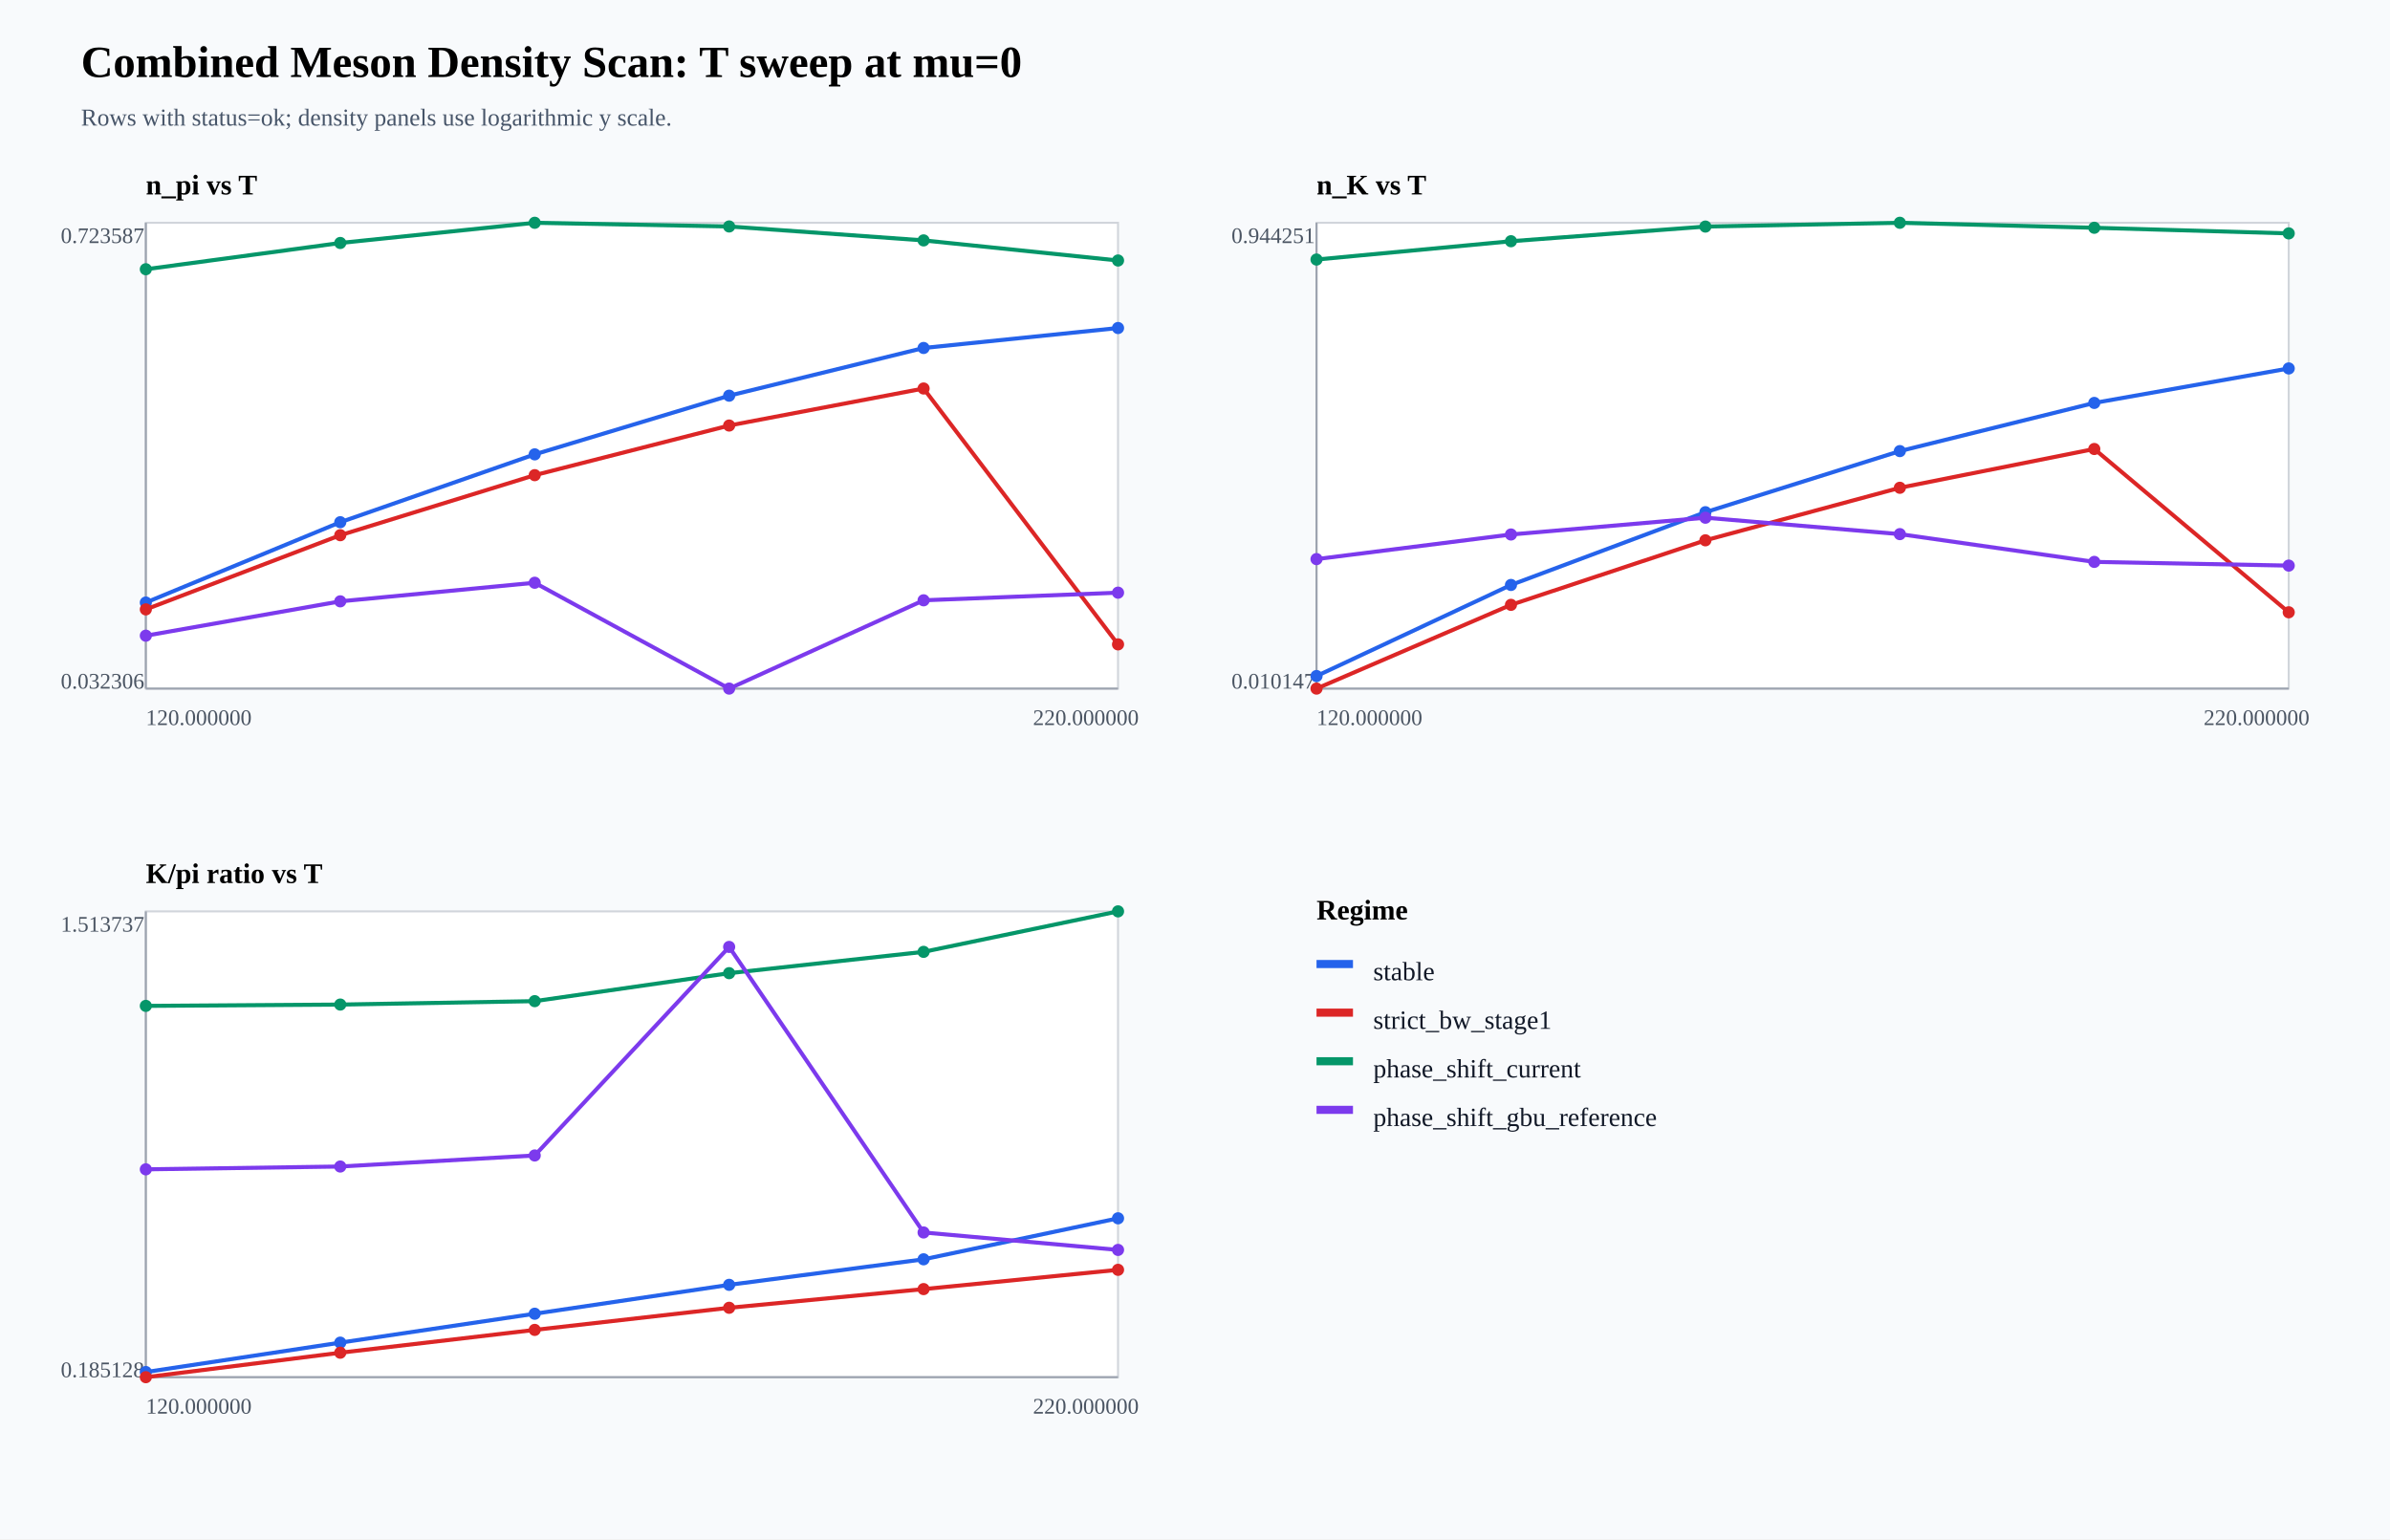
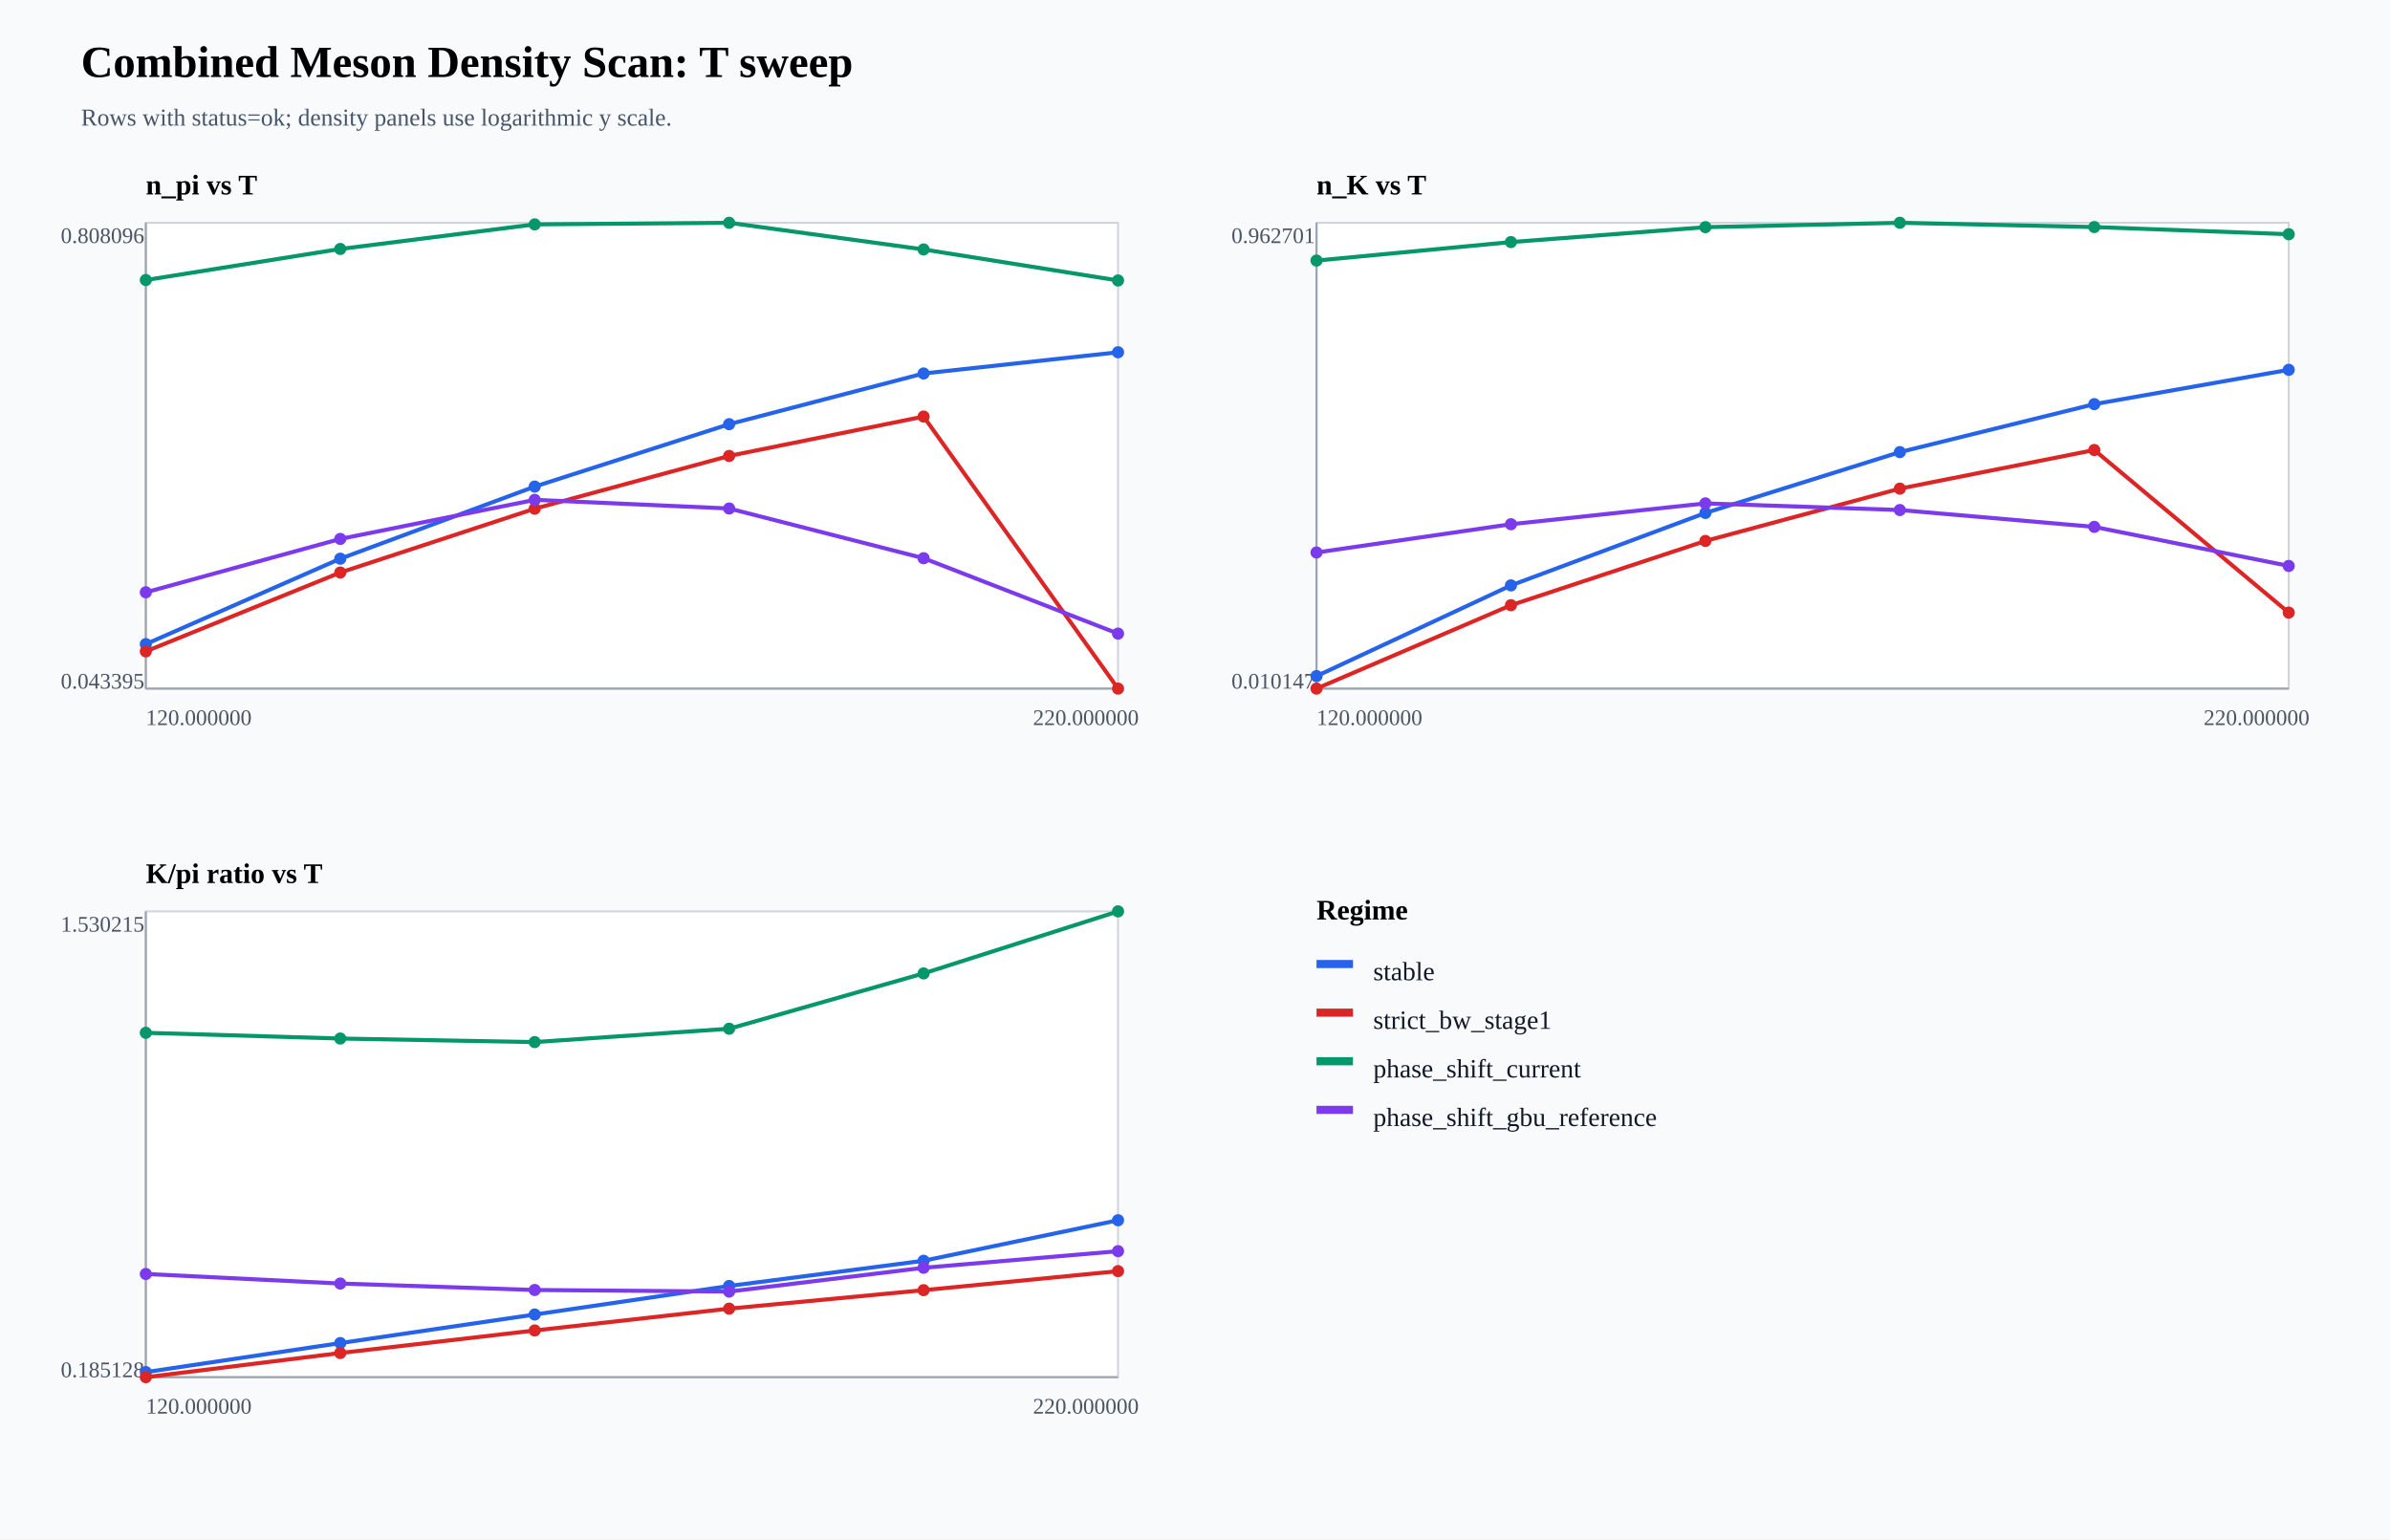
<svg xmlns="http://www.w3.org/2000/svg" width="1180" height="760" viewBox="0 0 1180 760">
  <rect width="1180" height="760" fill="#f8fafc" />
-   <text x="40" y="38" font-size="22" font-weight="700">Combined Meson Density Scan: T sweep at mu=0</text>
+   <text x="40" y="38" font-size="22" font-weight="700">Combined Meson Density Scan: T sweep</text>
  <text x="40" y="62" font-size="12" fill="#475569">Rows with status=ok; density panels use logarithmic y scale.</text>
  <g>
    <text x="72.0" y="96.0" font-size="14" font-weight="600">n_pi vs T</text>
    <rect x="72.0" y="110.0" width="480.0" height="230.0" fill="#ffffff" stroke="#d1d5db" />
    <line x1="72.0" y1="340.0" x2="552.0" y2="340.0" stroke="#9ca3af" />
    <line x1="72.0" y1="110.0" x2="72.0" y2="340.0" stroke="#9ca3af" />
    <text x="72.0" y="358.0" font-size="11" fill="#4b5563">120.000000</text>
    <text x="510.0" y="358.0" font-size="11" fill="#4b5563">220.000000</text>
-     <text x="30.0" y="340.0" font-size="11" fill="#4b5563">0.032306</text>
-     <text x="30.0" y="120.0" font-size="11" fill="#4b5563">0.723587</text>
-     <polyline points="72.0,297.509 168.0,257.846 264.0,224.347 360.0,195.372 456.0,171.817 552.0,161.965" fill="none" stroke="#2563eb" stroke-width="2" />
-     <circle cx="72.0" cy="297.509" r="3" fill="#2563eb" />
-     <circle cx="168.0" cy="257.846" r="3" fill="#2563eb" />
-     <circle cx="264.0" cy="224.347" r="3" fill="#2563eb" />
-     <circle cx="360.0" cy="195.372" r="3" fill="#2563eb" />
-     <circle cx="456.0" cy="171.817" r="3" fill="#2563eb" />
-     <circle cx="552.0" cy="161.965" r="3" fill="#2563eb" />
-     <polyline points="72.0,300.891 168.0,264.264 264.0,234.62 360.0,210.11 456.0,191.829 552.0,318.169" fill="none" stroke="#dc2626" stroke-width="2" />
-     <circle cx="72.0" cy="300.891" r="3" fill="#dc2626" />
-     <circle cx="168.0" cy="264.264" r="3" fill="#dc2626" />
-     <circle cx="264.0" cy="234.62" r="3" fill="#dc2626" />
-     <circle cx="360.0" cy="210.11" r="3" fill="#dc2626" />
-     <circle cx="456.0" cy="191.829" r="3" fill="#dc2626" />
-     <circle cx="552.0" cy="318.169" r="3" fill="#dc2626" />
-     <polyline points="72.0,132.938 168.0,119.971 264.0,110.0 360.0,111.821 456.0,118.699 552.0,128.626" fill="none" stroke="#059669" stroke-width="2" />
-     <circle cx="72.0" cy="132.938" r="3" fill="#059669" />
-     <circle cx="168.0" cy="119.971" r="3" fill="#059669" />
-     <circle cx="264.0" cy="110.0" r="3" fill="#059669" />
-     <circle cx="360.0" cy="111.821" r="3" fill="#059669" />
-     <circle cx="456.0" cy="118.699" r="3" fill="#059669" />
-     <circle cx="552.0" cy="128.626" r="3" fill="#059669" />
-     <polyline points="72.0,313.876 168.0,296.917 264.0,287.737 360.0,340.0 456.0,296.407 552.0,292.639" fill="none" stroke="#7c3aed" stroke-width="2" />
-     <circle cx="72.0" cy="313.876" r="3" fill="#7c3aed" />
-     <circle cx="168.0" cy="296.917" r="3" fill="#7c3aed" />
-     <circle cx="264.0" cy="287.737" r="3" fill="#7c3aed" />
-     <circle cx="360.0" cy="340.0" r="3" fill="#7c3aed" />
-     <circle cx="456.0" cy="296.407" r="3" fill="#7c3aed" />
-     <circle cx="552.0" cy="292.639" r="3" fill="#7c3aed" />
+     <text x="30.0" y="340.0" font-size="11" fill="#4b5563">0.043395</text>
+     <text x="30.0" y="120.0" font-size="11" fill="#4b5563">0.808096</text>
+     <polyline points="72.0,318.035 168.0,275.869 264.0,240.254 360.0,209.449 456.0,184.408 552.0,173.933" fill="none" stroke="#2563eb" stroke-width="2" />
+     <circle cx="72.0" cy="318.035" r="3" fill="#2563eb" />
+     <circle cx="168.0" cy="275.869" r="3" fill="#2563eb" />
+     <circle cx="264.0" cy="240.254" r="3" fill="#2563eb" />
+     <circle cx="360.0" cy="209.449" r="3" fill="#2563eb" />
+     <circle cx="456.0" cy="184.408" r="3" fill="#2563eb" />
+     <circle cx="552.0" cy="173.933" r="3" fill="#2563eb" />
+     <polyline points="72.0,321.63 168.0,282.691 264.0,251.176 360.0,225.118 456.0,205.683 552.0,340.0" fill="none" stroke="#dc2626" stroke-width="2" />
+     <circle cx="72.0" cy="321.63" r="3" fill="#dc2626" />
+     <circle cx="168.0" cy="282.691" r="3" fill="#dc2626" />
+     <circle cx="264.0" cy="251.176" r="3" fill="#dc2626" />
+     <circle cx="360.0" cy="225.118" r="3" fill="#dc2626" />
+     <circle cx="456.0" cy="205.683" r="3" fill="#dc2626" />
+     <circle cx="552.0" cy="340.0" r="3" fill="#dc2626" />
+     <polyline points="72.0,138.268 168.0,122.934 264.0,110.79 360.0,110.0 456.0,123.176 552.0,138.49" fill="none" stroke="#059669" stroke-width="2" />
+     <circle cx="72.0" cy="138.268" r="3" fill="#059669" />
+     <circle cx="168.0" cy="122.934" r="3" fill="#059669" />
+     <circle cx="264.0" cy="110.79" r="3" fill="#059669" />
+     <circle cx="360.0" cy="110.0" r="3" fill="#059669" />
+     <circle cx="456.0" cy="123.176" r="3" fill="#059669" />
+     <circle cx="552.0" cy="138.49" r="3" fill="#059669" />
+     <polyline points="72.0,292.459 168.0,266.098 264.0,246.809 360.0,251.082 456.0,275.63 552.0,312.858" fill="none" stroke="#7c3aed" stroke-width="2" />
+     <circle cx="72.0" cy="292.459" r="3" fill="#7c3aed" />
+     <circle cx="168.0" cy="266.098" r="3" fill="#7c3aed" />
+     <circle cx="264.0" cy="246.809" r="3" fill="#7c3aed" />
+     <circle cx="360.0" cy="251.082" r="3" fill="#7c3aed" />
+     <circle cx="456.0" cy="275.63" r="3" fill="#7c3aed" />
+     <circle cx="552.0" cy="312.858" r="3" fill="#7c3aed" />
  </g>
  <g>
    <text x="650.0" y="96.0" font-size="14" font-weight="600">n_K vs T</text>
    <rect x="650.0" y="110.0" width="480.0" height="230.0" fill="#ffffff" stroke="#d1d5db" />
    <line x1="650.0" y1="340.0" x2="1130.0" y2="340.0" stroke="#9ca3af" />
    <line x1="650.0" y1="110.0" x2="650.0" y2="340.0" stroke="#9ca3af" />
    <text x="650.0" y="358.0" font-size="11" fill="#4b5563">120.000000</text>
    <text x="1088.0" y="358.0" font-size="11" fill="#4b5563">220.000000</text>
    <text x="608.0" y="340.0" font-size="11" fill="#4b5563">0.010147</text>
-     <text x="608.0" y="120.0" font-size="11" fill="#4b5563">0.944251</text>
-     <polyline points="650.0,333.807 746.0,288.829 842.0,252.907 938.0,222.737 1034.0,198.948 1130.0,181.922" fill="none" stroke="#2563eb" stroke-width="2" />
-     <circle cx="650.0" cy="333.807" r="3" fill="#2563eb" />
-     <circle cx="746.0" cy="288.829" r="3" fill="#2563eb" />
-     <circle cx="842.0" cy="252.907" r="3" fill="#2563eb" />
-     <circle cx="938.0" cy="222.737" r="3" fill="#2563eb" />
-     <circle cx="1034.0" cy="198.948" r="3" fill="#2563eb" />
-     <circle cx="1130.0" cy="181.922" r="3" fill="#2563eb" />
-     <polyline points="650.0,340.0 746.0,298.651 842.0,266.787 938.0,240.845 1034.0,221.697 1130.0,302.326" fill="none" stroke="#dc2626" stroke-width="2" />
+     <text x="608.0" y="120.0" font-size="11" fill="#4b5563">0.962701</text>
+     <polyline points="650.0,333.833 746.0,289.046 842.0,253.277 938.0,223.235 1034.0,199.548 1130.0,182.594" fill="none" stroke="#2563eb" stroke-width="2" />
+     <circle cx="650.0" cy="333.833" r="3" fill="#2563eb" />
+     <circle cx="746.0" cy="289.046" r="3" fill="#2563eb" />
+     <circle cx="842.0" cy="253.277" r="3" fill="#2563eb" />
+     <circle cx="938.0" cy="223.235" r="3" fill="#2563eb" />
+     <circle cx="1034.0" cy="199.548" r="3" fill="#2563eb" />
+     <circle cx="1130.0" cy="182.594" r="3" fill="#2563eb" />
+     <polyline points="650.0,340.0 746.0,298.826 842.0,267.098 938.0,241.267 1034.0,222.2 1130.0,302.486" fill="none" stroke="#dc2626" stroke-width="2" />
    <circle cx="650.0" cy="340.0" r="3" fill="#dc2626" />
-     <circle cx="746.0" cy="298.651" r="3" fill="#dc2626" />
-     <circle cx="842.0" cy="266.787" r="3" fill="#dc2626" />
-     <circle cx="938.0" cy="240.845" r="3" fill="#dc2626" />
-     <circle cx="1034.0" cy="221.697" r="3" fill="#dc2626" />
-     <circle cx="1130.0" cy="302.326" r="3" fill="#dc2626" />
-     <polyline points="650.0,128.152 746.0,119.106 842.0,111.873 938.0,110.0 1034.0,112.461 1130.0,115.244" fill="none" stroke="#059669" stroke-width="2" />
-     <circle cx="650.0" cy="128.152" r="3" fill="#059669" />
-     <circle cx="746.0" cy="119.106" r="3" fill="#059669" />
-     <circle cx="842.0" cy="111.873" r="3" fill="#059669" />
+     <circle cx="746.0" cy="298.826" r="3" fill="#dc2626" />
+     <circle cx="842.0" cy="267.098" r="3" fill="#dc2626" />
+     <circle cx="938.0" cy="241.267" r="3" fill="#dc2626" />
+     <circle cx="1034.0" cy="222.2" r="3" fill="#dc2626" />
+     <circle cx="1130.0" cy="302.486" r="3" fill="#dc2626" />
+     <polyline points="650.0,128.659 746.0,119.523 842.0,112.17 938.0,110.0 1034.0,112.107 1130.0,115.653" fill="none" stroke="#059669" stroke-width="2" />
+     <circle cx="650.0" cy="128.659" r="3" fill="#059669" />
+     <circle cx="746.0" cy="119.523" r="3" fill="#059669" />
+     <circle cx="842.0" cy="112.17" r="3" fill="#059669" />
    <circle cx="938.0" cy="110.0" r="3" fill="#059669" />
-     <circle cx="1034.0" cy="112.461" r="3" fill="#059669" />
-     <circle cx="1130.0" cy="115.244" r="3" fill="#059669" />
-     <polyline points="650.0,276.066 746.0,263.914 842.0,255.625 938.0,263.728 1034.0,277.442 1130.0,279.269" fill="none" stroke="#7c3aed" stroke-width="2" />
-     <circle cx="650.0" cy="276.066" r="3" fill="#7c3aed" />
-     <circle cx="746.0" cy="263.914" r="3" fill="#7c3aed" />
-     <circle cx="842.0" cy="255.625" r="3" fill="#7c3aed" />
-     <circle cx="938.0" cy="263.728" r="3" fill="#7c3aed" />
-     <circle cx="1034.0" cy="277.442" r="3" fill="#7c3aed" />
-     <circle cx="1130.0" cy="279.269" r="3" fill="#7c3aed" />
+     <circle cx="1034.0" cy="112.107" r="3" fill="#059669" />
+     <circle cx="1130.0" cy="115.653" r="3" fill="#059669" />
+     <polyline points="650.0,272.799 746.0,258.839 842.0,248.557 938.0,251.832 1034.0,260.15 1130.0,279.447" fill="none" stroke="#7c3aed" stroke-width="2" />
+     <circle cx="650.0" cy="272.799" r="3" fill="#7c3aed" />
+     <circle cx="746.0" cy="258.839" r="3" fill="#7c3aed" />
+     <circle cx="842.0" cy="248.557" r="3" fill="#7c3aed" />
+     <circle cx="938.0" cy="251.832" r="3" fill="#7c3aed" />
+     <circle cx="1034.0" cy="260.15" r="3" fill="#7c3aed" />
+     <circle cx="1130.0" cy="279.447" r="3" fill="#7c3aed" />
  </g>
  <g>
    <text x="72.0" y="436.0" font-size="14" font-weight="600">K/pi ratio vs T</text>
    <rect x="72.0" y="450.0" width="480.0" height="230.0" fill="#ffffff" stroke="#d1d5db" />
    <line x1="72.0" y1="680.0" x2="552.0" y2="680.0" stroke="#9ca3af" />
    <line x1="72.0" y1="450.0" x2="72.0" y2="680.0" stroke="#9ca3af" />
    <text x="72.0" y="698.0" font-size="11" fill="#4b5563">120.000000</text>
    <text x="510.0" y="698.0" font-size="11" fill="#4b5563">220.000000</text>
    <text x="30.0" y="680.0" font-size="11" fill="#4b5563">0.185128</text>
-     <text x="30.0" y="460.0" font-size="11" fill="#4b5563">1.513737</text>
-     <polyline points="72.0,677.457 168.0,662.943 264.0,648.669 360.0,634.405 456.0,621.798 552.0,601.552" fill="none" stroke="#2563eb" stroke-width="2" />
-     <circle cx="72.0" cy="677.457" r="3" fill="#2563eb" />
-     <circle cx="168.0" cy="662.943" r="3" fill="#2563eb" />
-     <circle cx="264.0" cy="648.669" r="3" fill="#2563eb" />
-     <circle cx="360.0" cy="634.405" r="3" fill="#2563eb" />
-     <circle cx="456.0" cy="621.798" r="3" fill="#2563eb" />
-     <circle cx="552.0" cy="601.552" r="3" fill="#2563eb" />
-     <polyline points="72.0,680.0 168.0,667.919 264.0,656.656 360.0,645.732 456.0,636.503 552.0,626.989" fill="none" stroke="#dc2626" stroke-width="2" />
+     <text x="30.0" y="460.0" font-size="11" fill="#4b5563">1.530215</text>
+     <polyline points="72.0,677.488 168.0,663.152 264.0,649.053 360.0,634.964 456.0,622.511 552.0,602.513" fill="none" stroke="#2563eb" stroke-width="2" />
+     <circle cx="72.0" cy="677.488" r="3" fill="#2563eb" />
+     <circle cx="168.0" cy="663.152" r="3" fill="#2563eb" />
+     <circle cx="264.0" cy="649.053" r="3" fill="#2563eb" />
+     <circle cx="360.0" cy="634.964" r="3" fill="#2563eb" />
+     <circle cx="456.0" cy="622.511" r="3" fill="#2563eb" />
+     <circle cx="552.0" cy="602.513" r="3" fill="#2563eb" />
+     <polyline points="72.0,680.0 168.0,668.067 264.0,656.942 360.0,646.152 456.0,637.036 552.0,627.638" fill="none" stroke="#dc2626" stroke-width="2" />
    <circle cx="72.0" cy="680.0" r="3" fill="#dc2626" />
-     <circle cx="168.0" cy="667.919" r="3" fill="#dc2626" />
-     <circle cx="264.0" cy="656.656" r="3" fill="#dc2626" />
-     <circle cx="360.0" cy="645.732" r="3" fill="#dc2626" />
-     <circle cx="456.0" cy="636.503" r="3" fill="#dc2626" />
-     <circle cx="552.0" cy="626.989" r="3" fill="#dc2626" />
-     <polyline points="72.0,496.668 168.0,496.016 264.0,494.328 360.0,480.512 456.0,469.988 552.0,450.0" fill="none" stroke="#059669" stroke-width="2" />
-     <circle cx="72.0" cy="496.668" r="3" fill="#059669" />
-     <circle cx="168.0" cy="496.016" r="3" fill="#059669" />
-     <circle cx="264.0" cy="494.328" r="3" fill="#059669" />
-     <circle cx="360.0" cy="480.512" r="3" fill="#059669" />
-     <circle cx="456.0" cy="469.988" r="3" fill="#059669" />
+     <circle cx="168.0" cy="668.067" r="3" fill="#dc2626" />
+     <circle cx="264.0" cy="656.942" r="3" fill="#dc2626" />
+     <circle cx="360.0" cy="646.152" r="3" fill="#dc2626" />
+     <circle cx="456.0" cy="637.036" r="3" fill="#dc2626" />
+     <circle cx="552.0" cy="627.638" r="3" fill="#dc2626" />
+     <polyline points="72.0,509.958 168.0,512.788 264.0,514.542 360.0,507.949 456.0,480.637 552.0,450.0" fill="none" stroke="#059669" stroke-width="2" />
+     <circle cx="72.0" cy="509.958" r="3" fill="#059669" />
+     <circle cx="168.0" cy="512.788" r="3" fill="#059669" />
+     <circle cx="264.0" cy="514.542" r="3" fill="#059669" />
+     <circle cx="360.0" cy="507.949" r="3" fill="#059669" />
+     <circle cx="456.0" cy="480.637" r="3" fill="#059669" />
    <circle cx="552.0" cy="450.0" r="3" fill="#059669" />
-     <polyline points="72.0,577.372 168.0,575.981 264.0,570.53 360.0,467.554 456.0,608.543 552.0,617.161" fill="none" stroke="#7c3aed" stroke-width="2" />
-     <circle cx="72.0" cy="577.372" r="3" fill="#7c3aed" />
-     <circle cx="168.0" cy="575.981" r="3" fill="#7c3aed" />
-     <circle cx="264.0" cy="570.53" r="3" fill="#7c3aed" />
-     <circle cx="360.0" cy="467.554" r="3" fill="#7c3aed" />
-     <circle cx="456.0" cy="608.543" r="3" fill="#7c3aed" />
-     <circle cx="552.0" cy="617.161" r="3" fill="#7c3aed" />
+     <polyline points="72.0,629.042 168.0,633.764 264.0,636.947 360.0,637.728 456.0,625.979 552.0,617.783" fill="none" stroke="#7c3aed" stroke-width="2" />
+     <circle cx="72.0" cy="629.042" r="3" fill="#7c3aed" />
+     <circle cx="168.0" cy="633.764" r="3" fill="#7c3aed" />
+     <circle cx="264.0" cy="636.947" r="3" fill="#7c3aed" />
+     <circle cx="360.0" cy="637.728" r="3" fill="#7c3aed" />
+     <circle cx="456.0" cy="625.979" r="3" fill="#7c3aed" />
+     <circle cx="552.0" cy="617.783" r="3" fill="#7c3aed" />
  </g>
  <g>
    <text x="650" y="454" font-size="14" font-weight="600">Regime</text>
    <rect x="650" y="474" width="18" height="4" fill="#2563eb" />
    <text x="678" y="484" font-size="13" fill="#111827">stable</text>
    <rect x="650" y="498" width="18" height="4" fill="#dc2626" />
    <text x="678" y="508" font-size="13" fill="#111827">strict_bw_stage1</text>
    <rect x="650" y="522" width="18" height="4" fill="#059669" />
    <text x="678" y="532" font-size="13" fill="#111827">phase_shift_current</text>
    <rect x="650" y="546" width="18" height="4" fill="#7c3aed" />
    <text x="678" y="556" font-size="13" fill="#111827">phase_shift_gbu_reference</text>
  </g>
</svg>
